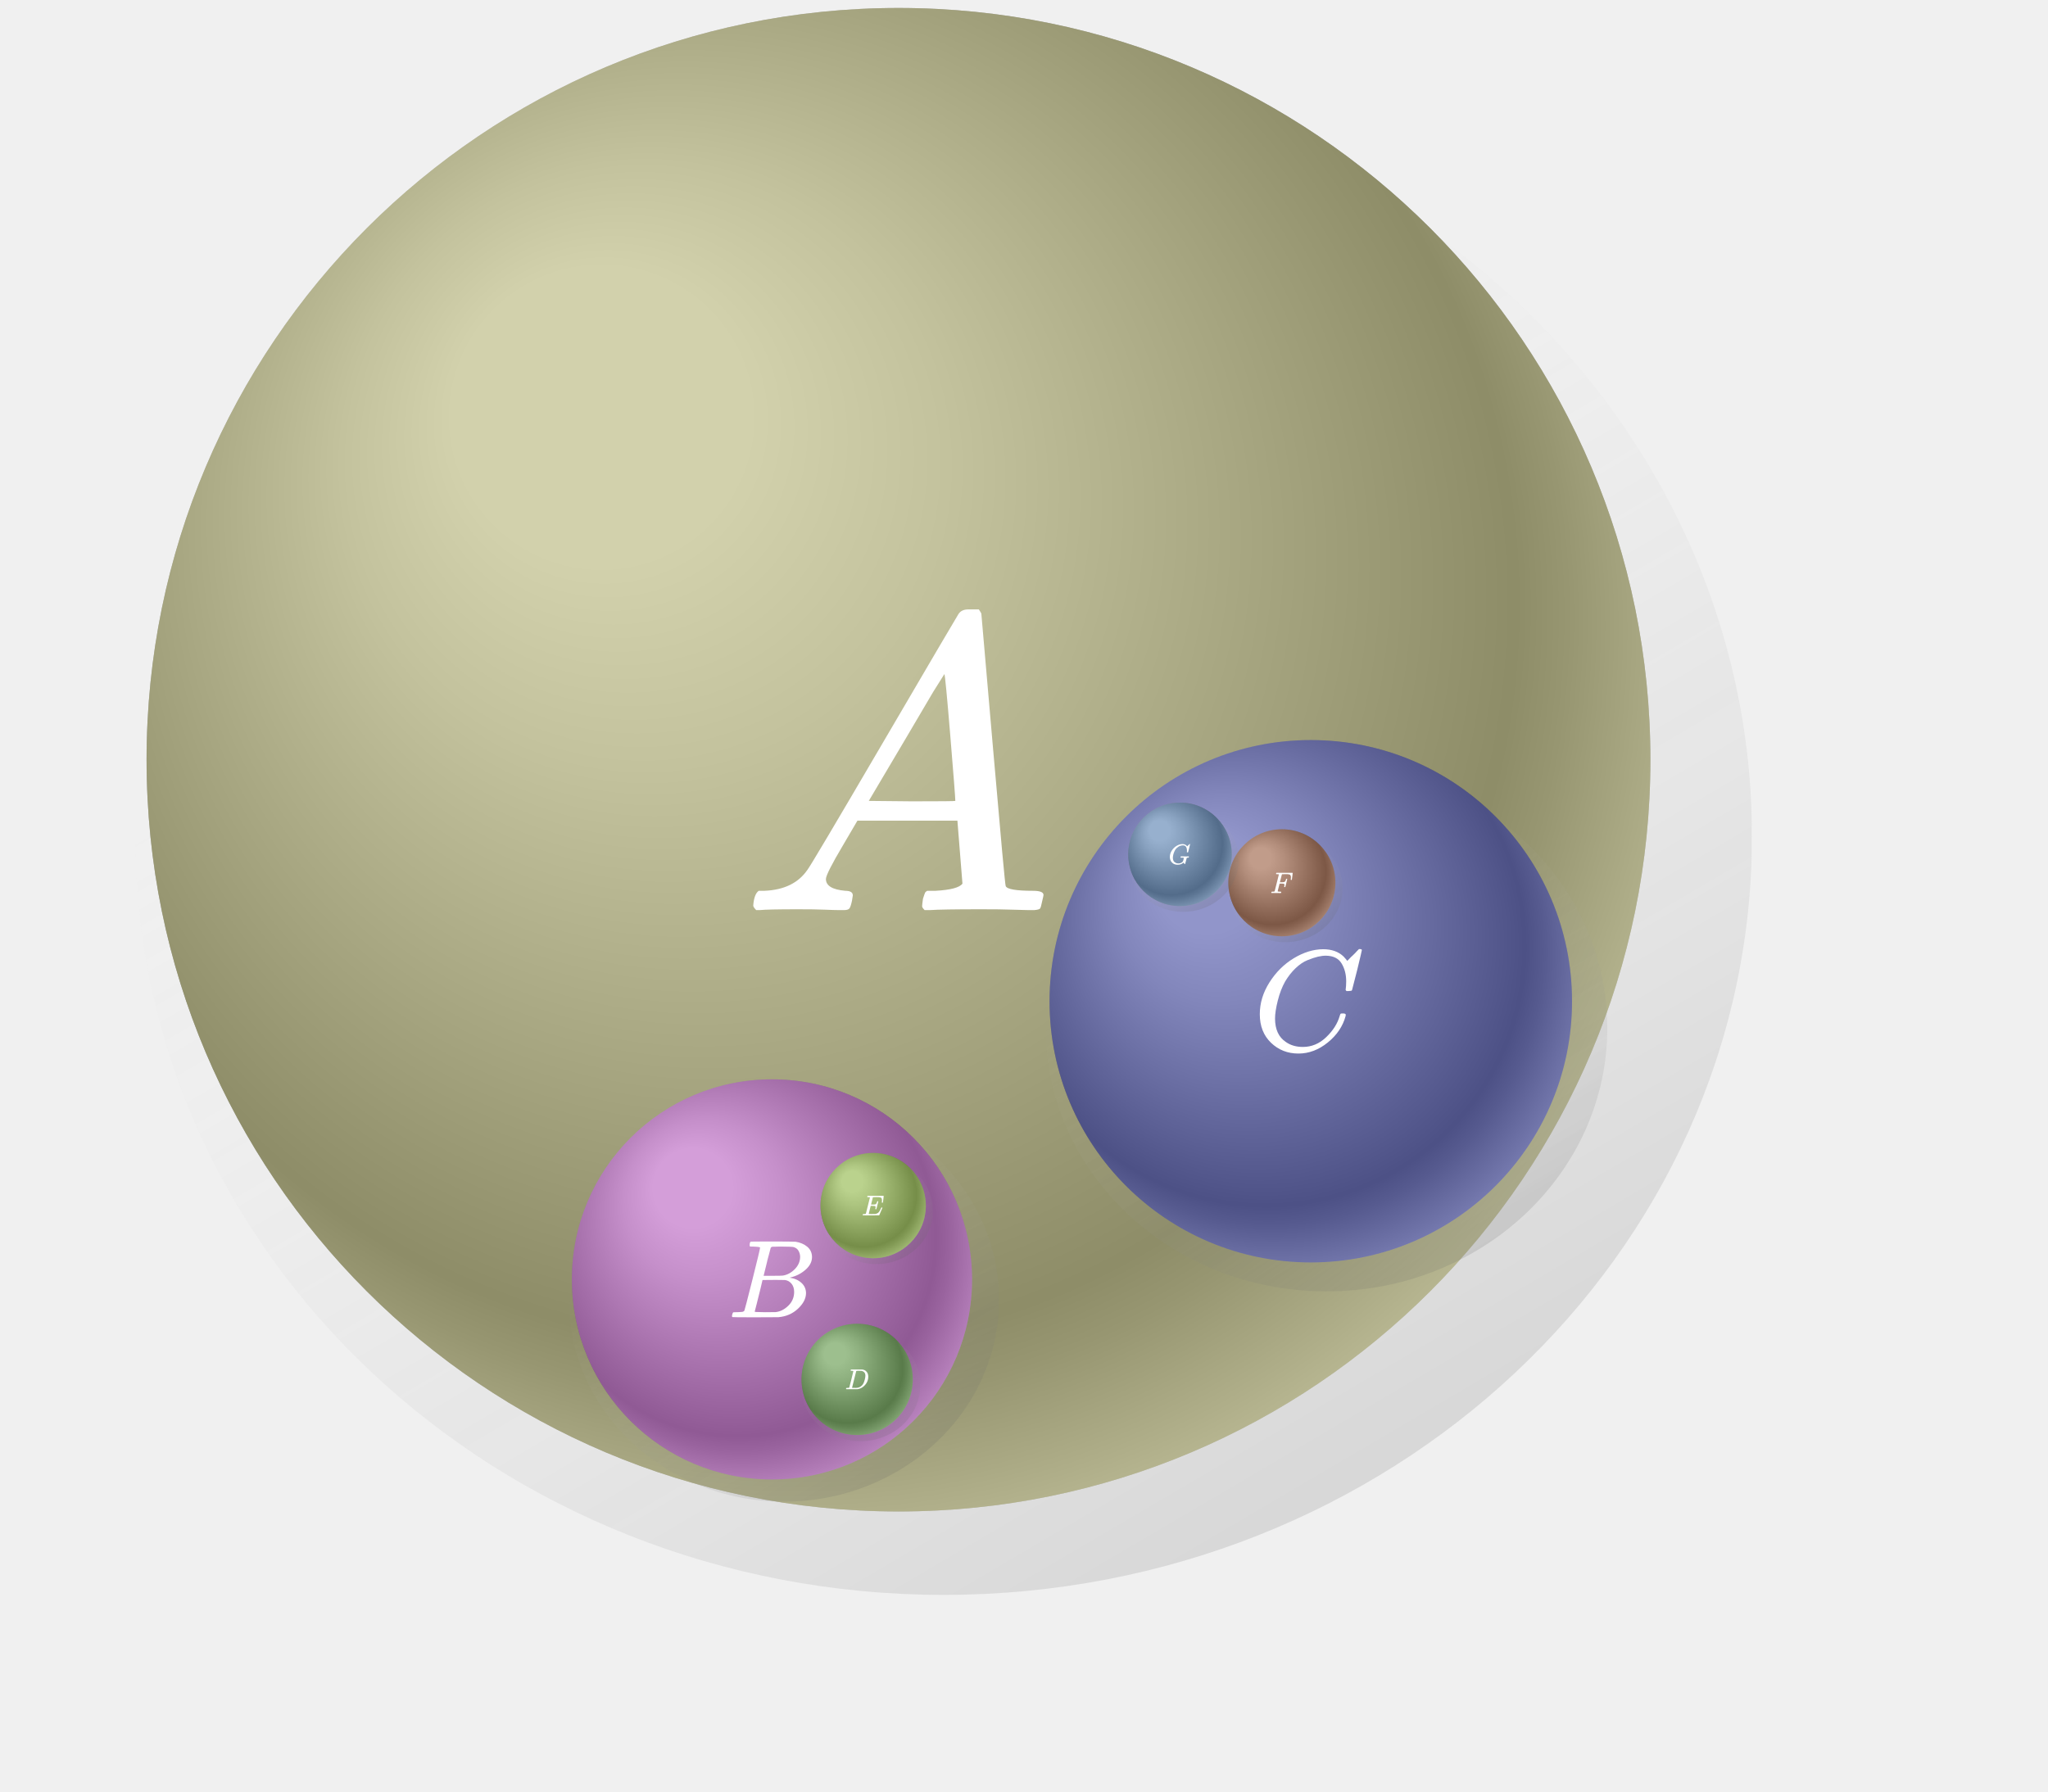
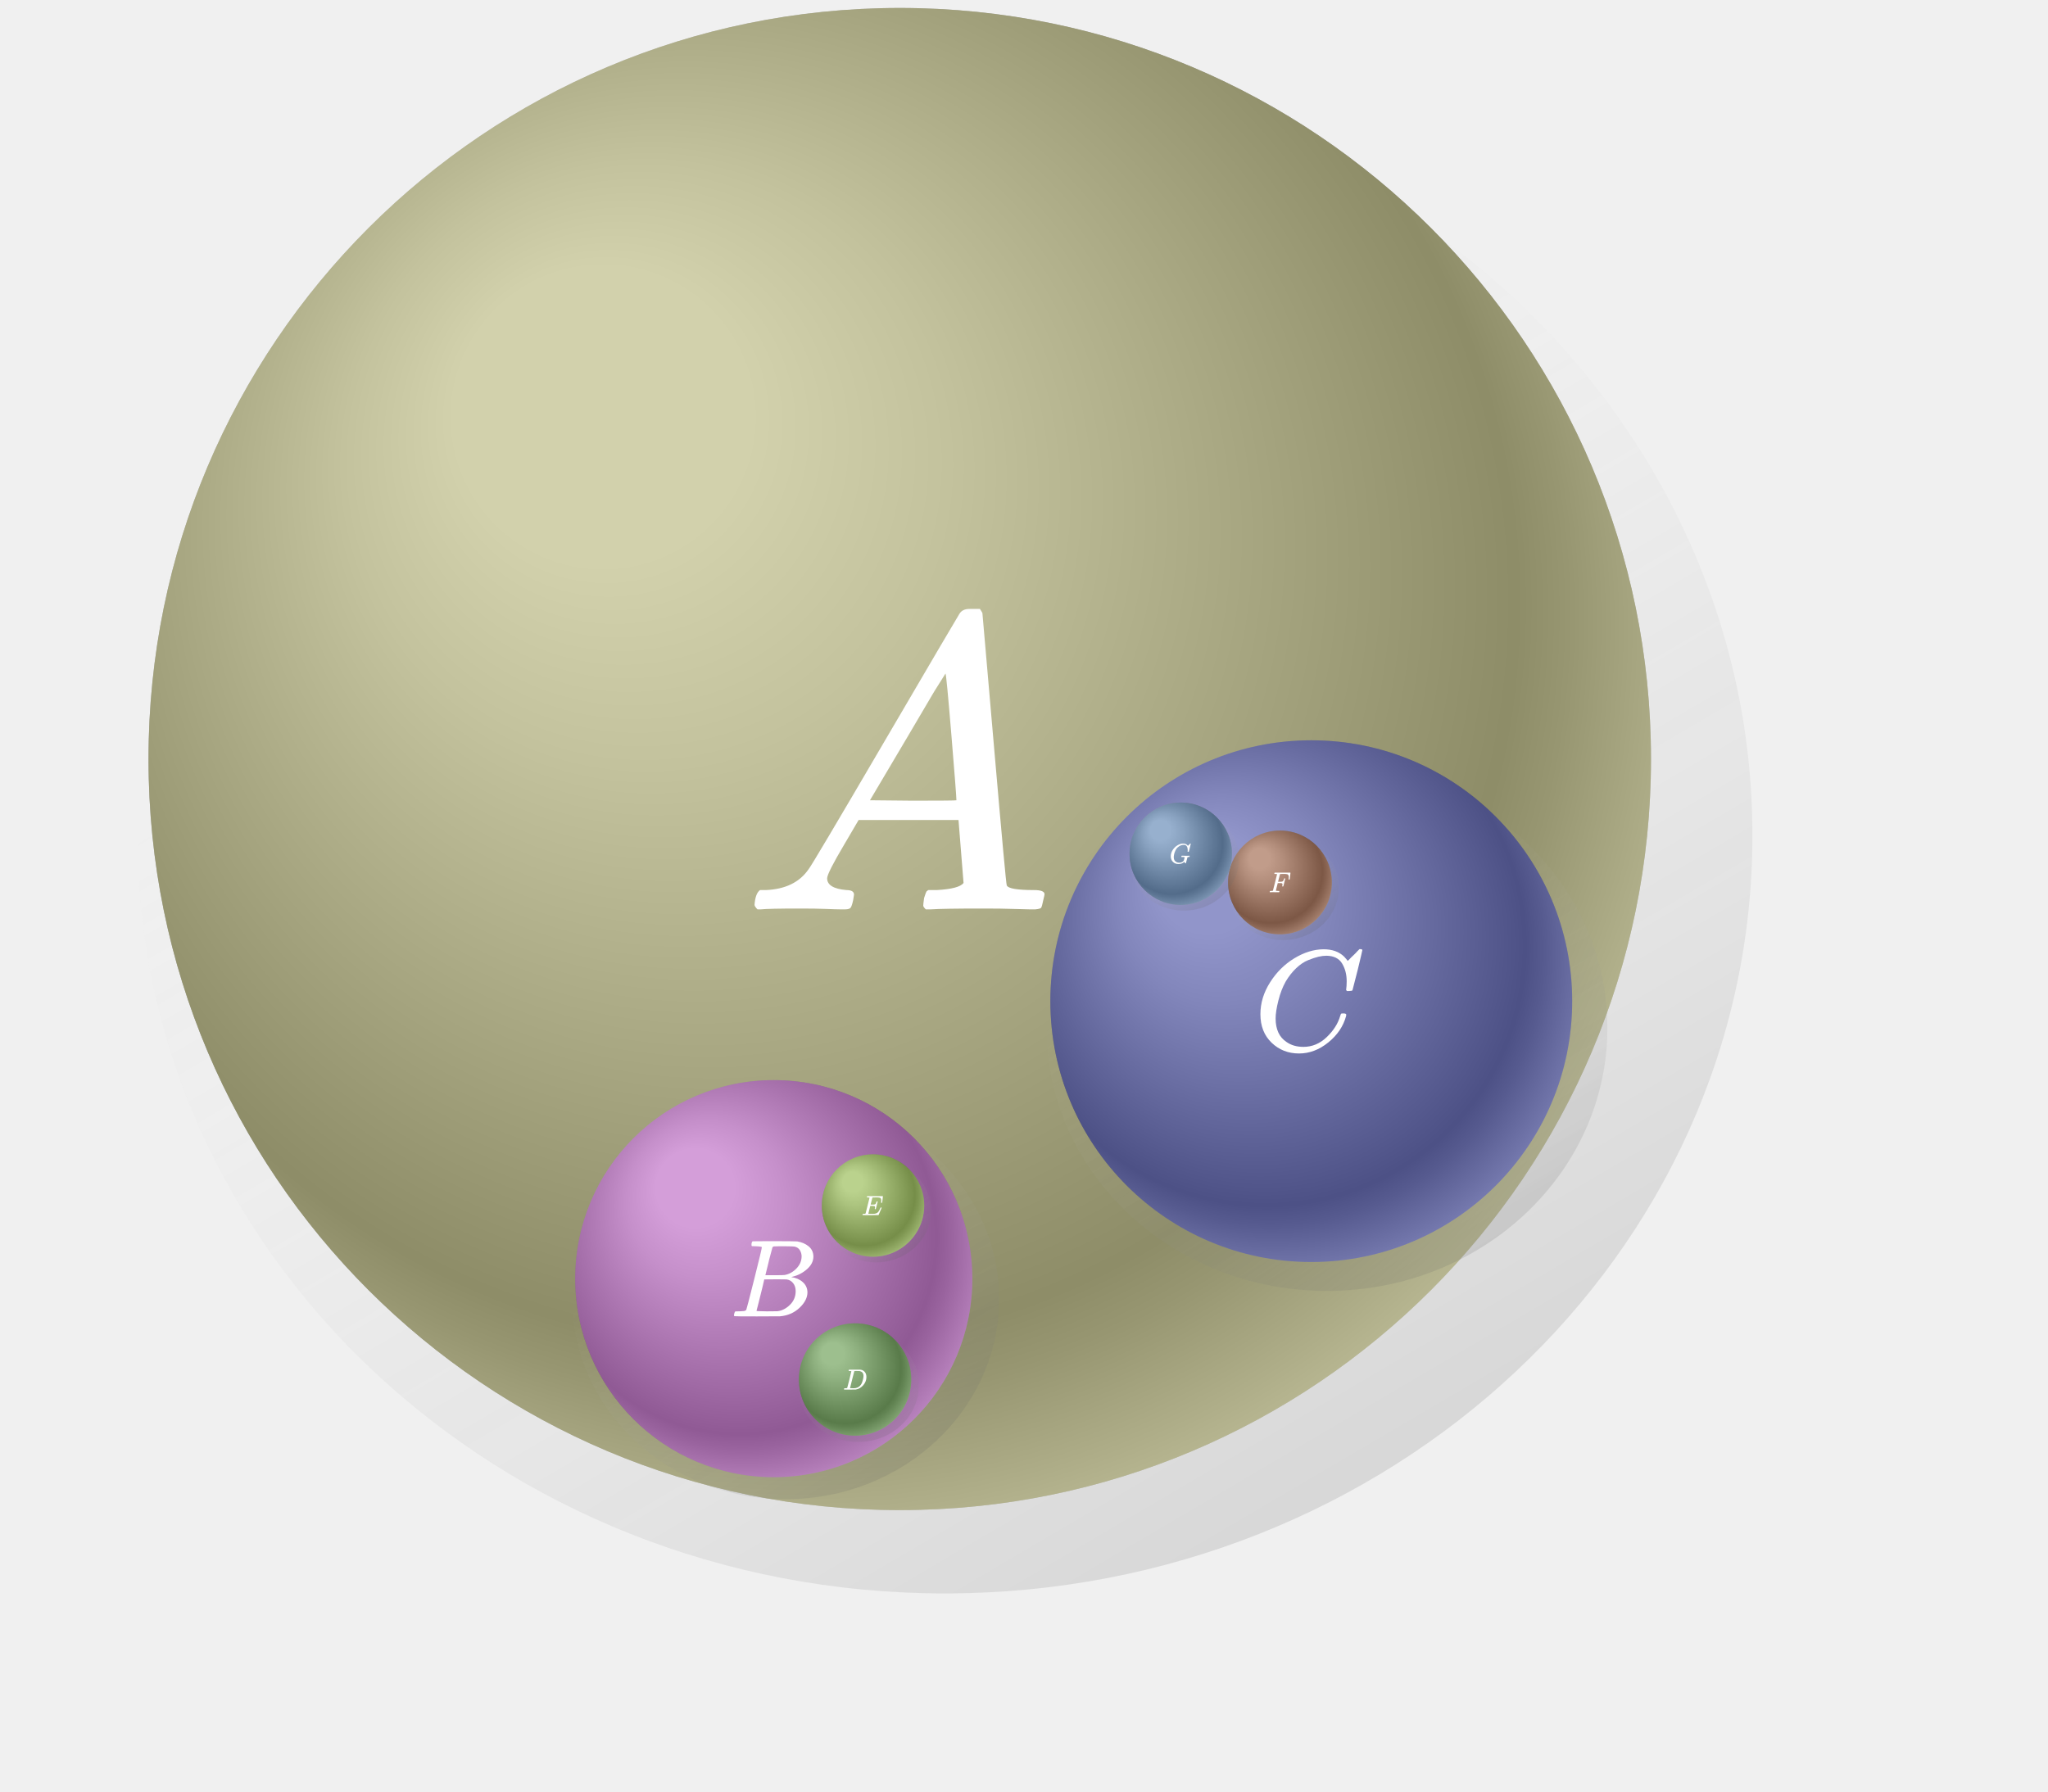
<svg xmlns="http://www.w3.org/2000/svg" version="1.2" viewBox="0 0 800 700">
-   <g transform="rotate(0, 52.84668, 0.7656202)translate(52.84668, 0.7656202)">
-     <svg viewBox="0 0 874.58 820.84" width="631.504" height="652.065">
-       <defs>
-         <linearGradient id="linear-gradient" x1="214.17" y1="30.72" x2="996.08" y2="1361.33" gradientUnits="userSpaceOnUse">
-           <stop offset="0.14" stop-color="#dbdbdb" stop-opacity="0" />
-           <stop offset="0.88" />
-         </linearGradient>
-       </defs>
-       <g id="Layer_2" data-name="Layer 2">
-         <g id="Layer_1-2" data-name="Layer 1">
-           <ellipse cx="437.29" cy="410.42" rx="437.29" ry="410.42" opacity="0.3" fill="url(#linear-gradient)" />
-         </g>
-       </g>
-     </svg>
-   </g>
-   <g transform="rotate(0, 57.25252, 3.115403)translate(57.25252, 3.115403)">
-     <svg viewBox="0 0 829.57 829.57" width="587.446" height="587.446">
-       <defs>
-         <radialGradient id="radial-gradient" cx="388.77" cy="378.93" fx="227.198" fy="199.302" r="571.68" gradientUnits="userSpaceOnUse">
-           <stop offset="0.14" stop-color="#dbdbdb" />
-           <stop offset="0.29" stop-color="#bdbdbd" />
-           <stop offset="0.6" stop-color="#707070" />
-           <stop offset="0.72" stop-color="#525252" />
-           <stop offset="0.76" stop-color="#656565" />
-           <stop offset="0.84" stop-color="#959595" />
-           <stop offset="0.96" stop-color="#e2e2e2" />
-           <stop offset="1" stop-color="#fff" />
-         </radialGradient>
-       </defs>
-       <g id="Layer_2" data-name="Layer 2">
-         <g id="Layer_1-2" data-name="Layer 1">
-           <circle cx="414.78" cy="414.78" r="414.78" fill="url(#radial-gradient)" />
-         </g>
-       </g>
-     </svg>
-   </g>
-   <circle fill="#cac87e" fill-opacity="0.5" cx="350.975" cy="296.838" stroke="none" r="293.723">
-     </circle>
-   <g transform="rotate(0, 408.4503, 288.3386)translate(408.4503, 288.3386)">
-     <svg viewBox="0 0 874.58 820.84" width="219.4" height="226.543">
-       <defs>
-         <linearGradient id="linear-gradient" x1="214.17" y1="30.72" x2="996.08" y2="1361.33" gradientUnits="userSpaceOnUse">
-           <stop offset="0.14" stop-color="#dbdbdb" stop-opacity="0" />
-           <stop offset="0.88" />
-         </linearGradient>
-       </defs>
-       <g id="Layer_2" data-name="Layer 2">
-         <g id="Layer_1-2" data-name="Layer 1">
-           <ellipse cx="437.29" cy="410.42" rx="437.29" ry="410.42" opacity="0.3" fill="url(#linear-gradient)" />
-         </g>
-       </g>
-     </svg>
-   </g>
-   <g transform="rotate(0, 409.981, 289.1549)translate(409.981, 289.1549)">
-     <svg viewBox="0 0 829.57 829.57" width="204.093" height="204.093">
-       <defs>
-         <radialGradient id="radial-gradient" cx="388.77" cy="378.93" fx="227.198" fy="199.302" r="571.68" gradientUnits="userSpaceOnUse">
-           <stop offset="0.14" stop-color="#dbdbdb" />
-           <stop offset="0.29" stop-color="#bdbdbd" />
-           <stop offset="0.6" stop-color="#707070" />
-           <stop offset="0.72" stop-color="#525252" />
-           <stop offset="0.76" stop-color="#656565" />
-           <stop offset="0.84" stop-color="#959595" />
-           <stop offset="0.96" stop-color="#e2e2e2" />
-           <stop offset="1" stop-color="#fff" />
-         </radialGradient>
-       </defs>
-       <g id="Layer_2" data-name="Layer 2">
-         <g id="Layer_1-2" data-name="Layer 1">
-           <circle cx="414.78" cy="414.78" r="414.78" fill="url(#radial-gradient)" />
-         </g>
-       </g>
-     </svg>
-   </g>
-   <g transform="rotate(0, 292.1856, 238.1003)translate(292.1856, 238.1003)" string="A">
-     <svg width="117.489" height="117.489" role="img" focusable="false" viewBox="0.618 -12.645 12.203 12.645">
+   <g transform="rotate(0, 53.60913, 0.7645354)translate(53.60913, 0.7645354)">
+     <svg viewBox="0 0 874.58 820.84" width="630.93" height="651.472">
+       <defs>
+         <linearGradient id="linear-gradient" x1="214.17" y1="30.72" x2="996.08" y2="1361.33" gradientUnits="userSpaceOnUse">
+           <stop offset="0.14" stop-color="#dbdbdb" stop-opacity="0" />
+           <stop offset="0.88" />
+         </linearGradient>
+       </defs>
+       <g id="Layer_2" data-name="Layer 2">
+         <g id="Layer_1-2" data-name="Layer 1">
+           <ellipse cx="437.29" cy="410.42" rx="437.29" ry="410.42" opacity="0.3" fill="url(#linear-gradient)" />
+         </g>
+       </g>
+     </svg>
+   </g>
+   <g transform="rotate(0, 58.01097, 3.112182)translate(58.01097, 3.112182)">
+     <svg viewBox="0 0 829.57 829.57" width="586.912" height="586.912">
+       <defs>
+         <radialGradient id="radial-gradient" cx="388.77" cy="378.93" fx="227.198" fy="199.302" r="571.68" gradientUnits="userSpaceOnUse">
+           <stop offset="0.14" stop-color="#dbdbdb" />
+           <stop offset="0.29" stop-color="#bdbdbd" />
+           <stop offset="0.6" stop-color="#707070" />
+           <stop offset="0.72" stop-color="#525252" />
+           <stop offset="0.76" stop-color="#656565" />
+           <stop offset="0.84" stop-color="#959595" />
+           <stop offset="0.96" stop-color="#e2e2e2" />
+           <stop offset="1" stop-color="#fff" />
+         </radialGradient>
+       </defs>
+       <g id="Layer_2" data-name="Layer 2">
+         <g id="Layer_1-2" data-name="Layer 1">
+           <circle cx="414.78" cy="414.78" r="414.78" fill="url(#radial-gradient)" />
+         </g>
+       </g>
+     </svg>
+   </g>
+   <circle fill="#cac87e" fill-opacity="0.5" cx="351.467" cy="296.568" stroke="none" r="293.456">
+     </circle>
+   <g transform="rotate(0, 408.7666, 288.4295)translate(408.7666, 288.4295)">
+     <svg viewBox="0 0 874.58 820.84" width="219.128" height="226.263">
+       <defs>
+         <linearGradient id="linear-gradient" x1="214.17" y1="30.72" x2="996.08" y2="1361.33" gradientUnits="userSpaceOnUse">
+           <stop offset="0.14" stop-color="#dbdbdb" stop-opacity="0" />
+           <stop offset="0.88" />
+         </linearGradient>
+       </defs>
+       <g id="Layer_2" data-name="Layer 2">
+         <g id="Layer_1-2" data-name="Layer 1">
+           <ellipse cx="437.29" cy="410.42" rx="437.29" ry="410.42" opacity="0.3" fill="url(#linear-gradient)" />
+         </g>
+       </g>
+     </svg>
+   </g>
+   <g transform="rotate(0, 410.2954, 289.2448)translate(410.2954, 289.2448)">
+     <svg viewBox="0 0 829.57 829.57" width="203.84" height="203.84">
+       <defs>
+         <radialGradient id="radial-gradient" cx="388.77" cy="378.93" fx="227.198" fy="199.302" r="571.68" gradientUnits="userSpaceOnUse">
+           <stop offset="0.14" stop-color="#dbdbdb" />
+           <stop offset="0.29" stop-color="#bdbdbd" />
+           <stop offset="0.6" stop-color="#707070" />
+           <stop offset="0.72" stop-color="#525252" />
+           <stop offset="0.76" stop-color="#656565" />
+           <stop offset="0.84" stop-color="#959595" />
+           <stop offset="0.96" stop-color="#e2e2e2" />
+           <stop offset="1" stop-color="#fff" />
+         </radialGradient>
+       </defs>
+       <g id="Layer_2" data-name="Layer 2">
+         <g id="Layer_1-2" data-name="Layer 1">
+           <circle cx="414.78" cy="414.78" r="414.78" fill="url(#radial-gradient)" />
+         </g>
+       </g>
+     </svg>
+   </g>
+   <g transform="rotate(0, 292.6898, 237.9187)translate(292.6898, 237.9187)" string="A">
+     <svg width="117.382" height="117.382" role="img" focusable="false" viewBox="0.618 -12.645 12.203 12.645">
      <path stroke="none" fill="#ffffff" stroke-width="0" d="M3.673-1.307Q3.673-0.883 4.486-0.812 4.804-0.812 4.804-0.618 4.804-0.6 4.768-0.389 4.715-0.141 4.662-0.071T4.433 0Q4.397 0 4.221 0T3.62-0.018 2.49-0.035Q1.236-0.035 0.883 0H0.742Q0.618-0.124 0.618-0.194 0.653-0.671 0.848-0.812H1.095Q2.331-0.865 2.896-1.695 3.002-1.801 6.093-7.082T9.236-12.433Q9.36-12.645 9.66-12.645H9.801 10.102Q10.207-12.486 10.207-12.468L10.702-6.764Q11.196-1.06 11.232-1.007 11.32-0.812 12.38-0.812 12.821-0.812 12.821-0.636 12.821-0.6 12.768-0.389 12.715-0.124 12.68-0.071T12.433 0Q12.38 0 12.185 0T11.497-0.018 10.207-0.035Q8.547-0.035 8.035 0H7.823Q7.717-0.106 7.717-0.159T7.753-0.477Q7.823-0.706 7.859-0.759L7.929-0.812H8.283Q9.236-0.865 9.413-1.113L9.201-3.762H4.998L4.397-2.737Q3.673-1.519 3.673-1.307ZM9.113-4.592Q9.113-4.786 8.901-7.347T8.653-9.925L8.177-9.166Q7.894-8.689 7.064-7.276L5.475-4.592 7.294-4.574Q9.113-4.574 9.113-4.592Z" fill-opacity="1" />
    </svg>
  </g>
-   <circle fill="#4951bb" fill-opacity="0.5" cx="512.027" cy="391.201" stroke="none" r="102.046">
-     </circle>
-   <g transform="rotate(0, 479.5213, 323.8487)translate(479.5213, 323.8487)">
-     <svg viewBox="0 0 874.58 820.84" width="44.937" height="46.4">
-       <defs>
-         <linearGradient id="linear-gradient" x1="214.17" y1="30.72" x2="996.08" y2="1361.33" gradientUnits="userSpaceOnUse">
-           <stop offset="0.14" stop-color="#dbdbdb" stop-opacity="0" />
-           <stop offset="0.88" />
-         </linearGradient>
-       </defs>
-       <g id="Layer_2" data-name="Layer 2">
-         <g id="Layer_1-2" data-name="Layer 1">
-           <ellipse cx="437.29" cy="410.42" rx="437.29" ry="410.42" opacity="0.3" fill="url(#linear-gradient)" />
-         </g>
-       </g>
-     </svg>
-   </g>
-   <g transform="rotate(0, 479.8348, 324.0159)translate(479.8348, 324.0159)">
-     <svg viewBox="0 0 829.57 829.57" width="41.802" height="41.802">
-       <defs>
-         <radialGradient id="radial-gradient" cx="388.77" cy="378.93" fx="227.198" fy="199.302" r="571.68" gradientUnits="userSpaceOnUse">
-           <stop offset="0.14" stop-color="#dbdbdb" />
-           <stop offset="0.29" stop-color="#bdbdbd" />
-           <stop offset="0.6" stop-color="#707070" />
-           <stop offset="0.72" stop-color="#525252" />
-           <stop offset="0.76" stop-color="#656565" />
-           <stop offset="0.84" stop-color="#959595" />
-           <stop offset="0.96" stop-color="#e2e2e2" />
-           <stop offset="1" stop-color="#fff" />
-         </radialGradient>
-       </defs>
-       <g id="Layer_2" data-name="Layer 2">
-         <g id="Layer_1-2" data-name="Layer 1">
-           <circle cx="414.78" cy="414.78" r="414.78" fill="url(#radial-gradient)" />
-         </g>
-       </g>
-     </svg>
-   </g>
-   <g transform="rotate(0, 491.6335, 370.819)translate(491.6335, 370.819)" string="C">
-     <svg width="40.819" height="40.819" role="img" focusable="false" viewBox="0.883 -12.45 12.539 12.839">
+   <circle fill="#4951bb" fill-opacity="0.5" cx="512.216" cy="391.165" stroke="none" r="101.92">
+     </circle>
+   <g transform="rotate(0, 479.4156, 324.3594)translate(479.4156, 324.3594)">
+     <svg viewBox="0 0 874.58 820.84" width="43.568" height="44.986">
+       <defs>
+         <linearGradient id="linear-gradient" x1="214.17" y1="30.72" x2="996.08" y2="1361.33" gradientUnits="userSpaceOnUse">
+           <stop offset="0.14" stop-color="#dbdbdb" stop-opacity="0" />
+           <stop offset="0.88" />
+         </linearGradient>
+       </defs>
+       <g id="Layer_2" data-name="Layer 2">
+         <g id="Layer_1-2" data-name="Layer 1">
+           <ellipse cx="437.29" cy="410.42" rx="437.29" ry="410.42" opacity="0.3" fill="url(#linear-gradient)" />
+         </g>
+       </g>
+     </svg>
+   </g>
+   <g transform="rotate(0, 479.7196, 324.5215)translate(479.7196, 324.5215)">
+     <svg viewBox="0 0 829.57 829.57" width="40.528" height="40.528">
+       <defs>
+         <radialGradient id="radial-gradient" cx="388.77" cy="378.93" fx="227.198" fy="199.302" r="571.68" gradientUnits="userSpaceOnUse">
+           <stop offset="0.14" stop-color="#dbdbdb" />
+           <stop offset="0.29" stop-color="#bdbdbd" />
+           <stop offset="0.6" stop-color="#707070" />
+           <stop offset="0.72" stop-color="#525252" />
+           <stop offset="0.76" stop-color="#656565" />
+           <stop offset="0.84" stop-color="#959595" />
+           <stop offset="0.96" stop-color="#e2e2e2" />
+           <stop offset="1" stop-color="#fff" />
+         </radialGradient>
+       </defs>
+       <g id="Layer_2" data-name="Layer 2">
+         <g id="Layer_1-2" data-name="Layer 1">
+           <circle cx="414.78" cy="414.78" r="414.78" fill="url(#radial-gradient)" />
+         </g>
+       </g>
+     </svg>
+   </g>
+   <g transform="rotate(0, 491.8695, 370.8403)translate(491.8695, 370.8403)" string="C">
+     <svg width="40.768" height="40.768" role="img" focusable="false" viewBox="0.883 -12.45 12.539 12.839">
      <path stroke="none" fill="#ffffff" stroke-width="0" d="M0.883-4.45Q0.883-6.481 2.066-8.353T5.051-11.32 8.653-12.433Q10.243-12.433 11.179-11.532 11.338-11.355 11.444-11.232T11.585-11.055L11.603-11.002Q11.656-11.002 12.079-11.461 12.203-11.567 12.344-11.709T12.627-11.991 12.803-12.185L13.068-12.45H13.174Q13.422-12.45 13.422-12.327 13.422-12.256 12.856-9.907 12.221-7.453 12.221-7.435 12.185-7.347 12.132-7.329T11.815-7.294H11.532Q11.426-7.4 11.426-7.453 11.426-7.47 11.444-7.576T11.479-7.929 11.497-8.494Q11.497-9.748 10.932-10.684T9.007-11.638Q8.547-11.638 8.018-11.514T6.746-11.09 5.28-10.102 3.991-8.459Q3.426-7.453 3.09-6.11T2.755-3.921Q2.755-1.907 4.097-1.024 4.945-0.424 6.181-0.424 7.788-0.424 9.042-1.625T10.702-4.238Q10.773-4.468 10.808-4.503T11.09-4.539Q11.444-4.539 11.444-4.38 11.444-4.291 11.426-4.221 10.914-2.331 9.236-0.971T5.634 0.389Q3.638 0.389 2.26-0.936T0.883-4.45Z" fill-opacity="1" />
    </svg>
  </g>
-   <circle fill="#a85f3b" fill-opacity="0.5" cx="500.736" cy="344.917" stroke="none" r="20.901">
-     </circle>
-   <g transform="rotate(0, 496.5944, 340.7869)translate(496.5944, 340.7869)" string="F">
-     <svg width="8.36" height="8.36" role="img" focusable="false" viewBox="0.547 -12.009 12.68 12.009">
+   <circle fill="#a85f3b" fill-opacity="0.5" cx="499.984" cy="344.786" stroke="none" r="20.264">
+     </circle>
+   <g transform="rotate(0, 495.9804, 340.7268)translate(495.9804, 340.7268)" string="F">
+     <svg width="8.106" height="8.106" role="img" focusable="false" viewBox="0.547 -12.009 12.68 12.009">
      <path stroke="none" fill="#ffffff" stroke-width="0" d="M0.848-0.018Q0.547-0.018 0.547-0.194 0.547-0.23 0.6-0.441 0.671-0.724 0.742-0.759T1.148-0.812Q1.625-0.812 2.208-0.865 2.455-0.918 2.543-1.077 2.578-1.166 3.797-6.04T5.033-10.985Q5.033-11.108 4.962-11.108 4.821-11.161 4.026-11.196H3.479Q3.373-11.302 3.373-11.338T3.408-11.638Q3.479-11.938 3.585-12.009H13.104Q13.227-11.938 13.227-11.815 13.227-11.726 12.998-9.837T12.751-7.894Q12.715-7.77 12.397-7.77H12.185Q12.062-7.859 12.062-8 12.062-8.018 12.115-8.424T12.168-9.36Q12.168-9.89 12.044-10.225T11.709-10.773 11.055-11.055 10.154-11.179 8.883-11.196H8.477Q7.029-11.179 6.94-11.143 6.852-11.108 6.817-11.002 6.799-10.985 6.216-8.689L5.651-6.411H6.622Q6.675-6.411 7.029-6.411T7.523-6.428 7.912-6.481 8.336-6.605 8.636-6.817Q8.865-7.029 9.024-7.4T9.254-8.071 9.342-8.388Q9.395-8.477 9.678-8.477H9.89Q10.013-8.388 10.013-8.3 10.013-8.247 9.466-5.987T8.865-3.656Q8.83-3.532 8.512-3.532H8.3Q8.177-3.638 8.177-3.744 8.177-3.797 8.265-4.132T8.353-4.839Q8.353-5.351 8-5.475T6.428-5.598H5.457L4.892-3.355Q4.327-1.166 4.327-1.06 4.327-0.812 5.898-0.812H6.34Q6.446-0.706 6.446-0.689T6.411-0.336Q6.34-0.106 6.234 0H5.934Q5.21-0.035 3.267-0.035 2.119-0.035 1.519-0.035T0.848-0.018Z" fill-opacity="1" />
    </svg>
  </g>
-   <g transform="rotate(0, 222.2148, 421.0906)translate(222.2148, 421.0906)">
-     <svg viewBox="0 0 874.58 820.84" width="168.05" height="173.522">
-       <defs>
-         <linearGradient id="linear-gradient" x1="214.17" y1="30.72" x2="996.08" y2="1361.33" gradientUnits="userSpaceOnUse">
-           <stop offset="0.14" stop-color="#dbdbdb" stop-opacity="0" />
-           <stop offset="0.88" />
-         </linearGradient>
-       </defs>
-       <g id="Layer_2" data-name="Layer 2">
-         <g id="Layer_1-2" data-name="Layer 1">
-           <ellipse cx="437.29" cy="410.42" rx="437.29" ry="410.42" opacity="0.3" fill="url(#linear-gradient)" />
-         </g>
-       </g>
-     </svg>
-   </g>
-   <g transform="rotate(0, 223.3872, 421.7159)translate(223.3872, 421.7159)">
-     <svg viewBox="0 0 829.57 829.57" width="156.326" height="156.326">
-       <defs>
-         <radialGradient id="radial-gradient" cx="388.77" cy="378.93" fx="227.198" fy="199.302" r="571.68" gradientUnits="userSpaceOnUse">
-           <stop offset="0.14" stop-color="#dbdbdb" />
-           <stop offset="0.29" stop-color="#bdbdbd" />
-           <stop offset="0.6" stop-color="#707070" />
-           <stop offset="0.72" stop-color="#525252" />
-           <stop offset="0.76" stop-color="#656565" />
-           <stop offset="0.84" stop-color="#959595" />
-           <stop offset="0.96" stop-color="#e2e2e2" />
-           <stop offset="1" stop-color="#fff" />
-         </radialGradient>
-       </defs>
-       <g id="Layer_2" data-name="Layer 2">
-         <g id="Layer_1-2" data-name="Layer 1">
-           <circle cx="414.78" cy="414.78" r="414.78" fill="url(#radial-gradient)" />
-         </g>
-       </g>
-     </svg>
-   </g>
-   <circle fill="#ce62d8" fill-opacity="0.5" cx="301.55" cy="499.879" stroke="none" r="78.163">
-     </circle>
-   <g transform="rotate(0, 285.9294, 484.2478)translate(285.9294, 484.2478)" string="B">
-     <svg width="31.265" height="31.265" role="img" focusable="false" viewBox="0.618 -12.062 12.733 12.062">
+   <g transform="rotate(0, 223.5259, 421.4044)translate(223.5259, 421.4044)">
+     <svg viewBox="0 0 874.58 820.84" width="166.766" height="172.195">
+       <defs>
+         <linearGradient id="linear-gradient" x1="214.17" y1="30.72" x2="996.08" y2="1361.33" gradientUnits="userSpaceOnUse">
+           <stop offset="0.14" stop-color="#dbdbdb" stop-opacity="0" />
+           <stop offset="0.88" />
+         </linearGradient>
+       </defs>
+       <g id="Layer_2" data-name="Layer 2">
+         <g id="Layer_1-2" data-name="Layer 1">
+           <ellipse cx="437.29" cy="410.42" rx="437.29" ry="410.42" opacity="0.3" fill="url(#linear-gradient)" />
+         </g>
+       </g>
+     </svg>
+   </g>
+   <g transform="rotate(0, 224.6894, 422.0249)translate(224.6894, 422.0249)">
+     <svg viewBox="0 0 829.57 829.57" width="155.131" height="155.131">
+       <defs>
+         <radialGradient id="radial-gradient" cx="388.77" cy="378.93" fx="227.198" fy="199.302" r="571.68" gradientUnits="userSpaceOnUse">
+           <stop offset="0.14" stop-color="#dbdbdb" />
+           <stop offset="0.29" stop-color="#bdbdbd" />
+           <stop offset="0.6" stop-color="#707070" />
+           <stop offset="0.72" stop-color="#525252" />
+           <stop offset="0.76" stop-color="#656565" />
+           <stop offset="0.84" stop-color="#959595" />
+           <stop offset="0.96" stop-color="#e2e2e2" />
+           <stop offset="1" stop-color="#fff" />
+         </radialGradient>
+       </defs>
+       <g id="Layer_2" data-name="Layer 2">
+         <g id="Layer_1-2" data-name="Layer 1">
+           <circle cx="414.78" cy="414.78" r="414.78" fill="url(#radial-gradient)" />
+         </g>
+       </g>
+     </svg>
+   </g>
+   <circle fill="#ce62d8" fill-opacity="0.5" cx="302.255" cy="499.59" stroke="none" r="77.565">
+     </circle>
+   <g transform="rotate(0, 286.7096, 484.1288)translate(286.7096, 484.1288)" string="B">
+     <svg width="31.026" height="31.026" role="img" focusable="false" viewBox="0.618 -12.062 12.733 12.062">
      <path stroke="none" fill="#ffffff" stroke-width="0" d="M4.079-11.249Q3.603-11.249 3.514-11.267T3.426-11.461Q3.426-11.938 3.62-12.044 3.638-12.062 5.916-12.062 10.49-12.062 10.737-12.026 11.85-11.85 12.592-11.232T13.351-9.607Q13.351-8.477 12.327-7.576T9.978-6.358L9.801-6.305Q10.932-6.146 11.656-5.492T12.397-3.868Q12.397-2.578 11.126-1.377T8-0.018Q7.876 0 4.274 0 0.742 0 0.689-0.035 0.618-0.088 0.618-0.177 0.618-0.3 0.653-0.424 0.742-0.759 0.83-0.795 0.901-0.812 1.095-0.812H1.201Q1.678-0.812 2.26-0.865 2.508-0.918 2.596-1.077 2.649-1.148 3.868-5.987T5.086-11.09Q5.086-11.214 4.079-11.249ZM11.461-9.607Q11.461-10.137 11.196-10.596T10.331-11.196Q10.207-11.232 8.706-11.249 8.353-11.249 7.965-11.249T7.347-11.232H7.117Q6.852-11.214 6.781-11.055 6.746-10.985 6.216-8.936 6.216-8.883 6.199-8.83L5.651-6.605H7.082Q8.512-6.605 8.724-6.64 9.784-6.817 10.614-7.664T11.461-9.607ZM10.508-4.044Q10.508-4.821 10.102-5.333T9.042-5.934Q8.936-5.951 7.576-5.951 5.492-5.951 5.475-5.934 5.475-5.898 5.174-4.645T4.556-2.155L4.238-0.918Q4.238-0.848 4.45-0.848T5.881-0.812Q7.453-0.812 7.576-0.83 8.671-0.954 9.589-1.854T10.508-4.044Z" fill-opacity="1" />
    </svg>
  </g>
-   <g transform="rotate(0, 312.7707, 517.0461)translate(312.7707, 517.0461)">
-     <svg viewBox="0 0 874.58 820.84" width="46.722" height="48.243">
-       <defs>
-         <linearGradient id="linear-gradient" x1="214.17" y1="30.72" x2="996.08" y2="1361.33" gradientUnits="userSpaceOnUse">
-           <stop offset="0.14" stop-color="#dbdbdb" stop-opacity="0" />
-           <stop offset="0.88" />
-         </linearGradient>
-       </defs>
-       <g id="Layer_2" data-name="Layer 2">
-         <g id="Layer_1-2" data-name="Layer 1">
-           <ellipse cx="437.29" cy="410.42" rx="437.29" ry="410.42" opacity="0.3" fill="url(#linear-gradient)" />
-         </g>
-       </g>
-     </svg>
-   </g>
-   <g transform="rotate(0, 313.0967, 517.2199)translate(313.0967, 517.2199)">
-     <svg viewBox="0 0 829.57 829.57" width="43.463" height="43.463">
-       <defs>
-         <radialGradient id="radial-gradient" cx="388.77" cy="378.93" fx="227.198" fy="199.302" r="571.68" gradientUnits="userSpaceOnUse">
-           <stop offset="0.14" stop-color="#dbdbdb" />
-           <stop offset="0.29" stop-color="#bdbdbd" />
-           <stop offset="0.6" stop-color="#707070" />
-           <stop offset="0.72" stop-color="#525252" />
-           <stop offset="0.76" stop-color="#656565" />
-           <stop offset="0.84" stop-color="#959595" />
-           <stop offset="0.96" stop-color="#e2e2e2" />
-           <stop offset="1" stop-color="#fff" />
-         </radialGradient>
-       </defs>
-       <g id="Layer_2" data-name="Layer 2">
-         <g id="Layer_1-2" data-name="Layer 1">
-           <circle cx="414.78" cy="414.78" r="414.78" fill="url(#radial-gradient)" />
-         </g>
-       </g>
-     </svg>
-   </g>
-   <circle fill="#60a543" fill-opacity="0.5" cx="334.828" cy="538.951" stroke="none" r="21.731">
-     </circle>
-   <g transform="rotate(0, 330.4775, 534.5855)translate(330.4775, 534.5855)" string="D">
-     <svg width="8.693" height="8.693" role="img" focusable="false" viewBox="0.583 -12.062 13.598 12.062">
+   <g transform="rotate(0, 311.7352, 516.8684)translate(311.7352, 516.8684)">
+     <svg viewBox="0 0 874.58 820.84" width="47.188" height="48.725">
+       <defs>
+         <linearGradient id="linear-gradient" x1="214.17" y1="30.72" x2="996.08" y2="1361.33" gradientUnits="userSpaceOnUse">
+           <stop offset="0.14" stop-color="#dbdbdb" stop-opacity="0" />
+           <stop offset="0.88" />
+         </linearGradient>
+       </defs>
+       <g id="Layer_2" data-name="Layer 2">
+         <g id="Layer_1-2" data-name="Layer 1">
+           <ellipse cx="437.29" cy="410.42" rx="437.29" ry="410.42" opacity="0.3" fill="url(#linear-gradient)" />
+         </g>
+       </g>
+     </svg>
+   </g>
+   <g transform="rotate(0, 312.0644, 517.044)translate(312.0644, 517.044)">
+     <svg viewBox="0 0 829.57 829.57" width="43.896" height="43.896">
+       <defs>
+         <radialGradient id="radial-gradient" cx="388.77" cy="378.93" fx="227.198" fy="199.302" r="571.68" gradientUnits="userSpaceOnUse">
+           <stop offset="0.14" stop-color="#dbdbdb" />
+           <stop offset="0.29" stop-color="#bdbdbd" />
+           <stop offset="0.6" stop-color="#707070" />
+           <stop offset="0.72" stop-color="#525252" />
+           <stop offset="0.76" stop-color="#656565" />
+           <stop offset="0.84" stop-color="#959595" />
+           <stop offset="0.96" stop-color="#e2e2e2" />
+           <stop offset="1" stop-color="#fff" />
+         </radialGradient>
+       </defs>
+       <g id="Layer_2" data-name="Layer 2">
+         <g id="Layer_1-2" data-name="Layer 1">
+           <circle cx="414.78" cy="414.78" r="414.78" fill="url(#radial-gradient)" />
+         </g>
+       </g>
+     </svg>
+   </g>
+   <circle fill="#60a543" fill-opacity="0.5" cx="334.012" cy="538.992" stroke="none" r="21.948">
+     </circle>
+   <g transform="rotate(0, 329.6655, 534.6439)translate(329.6655, 534.6439)" string="D">
+     <svg width="8.779" height="8.779" role="img" focusable="false" viewBox="0.583 -12.062 13.598 12.062">
      <path stroke="none" fill="#ffffff" stroke-width="0" d="M5.068-11.09Q5.068-11.214 4.062-11.249 3.656-11.249 3.532-11.267T3.408-11.426Q3.408-11.567 3.479-11.779T3.603-12.044Q3.638-12.062 7.117-12.062 10.066-12.044 10.419-12.044T11.126-11.938Q12.397-11.638 13.28-10.543T14.181-7.611Q14.181-4.856 12.291-2.667T7.841-0.053L7.594-0.018 4.168 0H2.208 1.272Q0.848 0 0.724-0.035T0.583-0.194Q0.583-0.23 0.636-0.441 0.706-0.724 0.777-0.759T1.183-0.812Q1.66-0.812 2.243-0.865 2.49-0.918 2.578-1.077 2.631-1.148 3.85-5.987T5.068-11.09ZM12.415-8.283Q12.415-8.954 12.221-9.483T11.762-10.313 11.108-10.826 10.419-11.108 9.801-11.232Q9.766-11.232 9.554-11.232T9.042-11.232 8.459-11.249H7.7Q6.923-11.249 6.817-11.073 6.781-11.002 5.528-5.987T4.274-0.918Q4.274-0.848 4.468-0.848T5.828-0.83Q5.916-0.83 6.163-0.83T6.587-0.812Q8.812-0.812 10.26-2.26 10.896-2.896 11.302-3.744T12.062-5.987 12.415-8.283Z" fill-opacity="1" />
    </svg>
  </g>
-   <g transform="rotate(0, 320.2025, 450.3)translate(320.2025, 450.3)">
-     <svg viewBox="0 0 874.58 820.84" width="44.229" height="45.669">
-       <defs>
-         <linearGradient id="linear-gradient" x1="214.17" y1="30.72" x2="996.08" y2="1361.33" gradientUnits="userSpaceOnUse">
-           <stop offset="0.14" stop-color="#dbdbdb" stop-opacity="0" />
-           <stop offset="0.88" />
-         </linearGradient>
-       </defs>
-       <g id="Layer_2" data-name="Layer 2">
-         <g id="Layer_1-2" data-name="Layer 1">
-           <ellipse cx="437.29" cy="410.42" rx="437.29" ry="410.42" opacity="0.3" fill="url(#linear-gradient)" />
-         </g>
-       </g>
-     </svg>
-   </g>
-   <g transform="rotate(0, 320.5111, 450.4645)translate(320.5111, 450.4645)">
-     <svg viewBox="0 0 829.57 829.57" width="41.143" height="41.143">
-       <defs>
-         <radialGradient id="radial-gradient" cx="388.77" cy="378.93" fx="227.198" fy="199.302" r="571.68" gradientUnits="userSpaceOnUse">
-           <stop offset="0.14" stop-color="#dbdbdb" />
-           <stop offset="0.29" stop-color="#bdbdbd" />
-           <stop offset="0.6" stop-color="#707070" />
-           <stop offset="0.72" stop-color="#525252" />
-           <stop offset="0.76" stop-color="#656565" />
-           <stop offset="0.84" stop-color="#959595" />
-           <stop offset="0.96" stop-color="#e2e2e2" />
-           <stop offset="1" stop-color="#fff" />
-         </radialGradient>
-       </defs>
-       <g id="Layer_2" data-name="Layer 2">
-         <g id="Layer_1-2" data-name="Layer 1">
-           <circle cx="414.78" cy="414.78" r="414.78" fill="url(#radial-gradient)" />
-         </g>
-       </g>
-     </svg>
-   </g>
-   <circle fill="#9acb40" fill-opacity="0.5" cx="341.083" cy="471.036" stroke="none" r="20.572">
-     </circle>
-   <g transform="rotate(0, 336.9637, 466.9272)translate(336.9637, 466.9272)" string="E">
-     <svg width="8.229" height="8.229" role="img" focusable="false" viewBox="0.547 -12.009 12.945 12.009">
+   <g transform="rotate(0, 320.7224, 450.8528)translate(320.7224, 450.8528)">
+     <svg viewBox="0 0 874.58 820.84" width="43.001" height="44.401">
+       <defs>
+         <linearGradient id="linear-gradient" x1="214.17" y1="30.72" x2="996.08" y2="1361.33" gradientUnits="userSpaceOnUse">
+           <stop offset="0.14" stop-color="#dbdbdb" stop-opacity="0" />
+           <stop offset="0.88" />
+         </linearGradient>
+       </defs>
+       <g id="Layer_2" data-name="Layer 2">
+         <g id="Layer_1-2" data-name="Layer 1">
+           <ellipse cx="437.29" cy="410.42" rx="437.29" ry="410.42" opacity="0.3" fill="url(#linear-gradient)" />
+         </g>
+       </g>
+     </svg>
+   </g>
+   <g transform="rotate(0, 321.0224, 451.0128)translate(321.0224, 451.0128)">
+     <svg viewBox="0 0 829.57 829.57" width="40.001" height="40.001">
+       <defs>
+         <radialGradient id="radial-gradient" cx="388.77" cy="378.93" fx="227.198" fy="199.302" r="571.68" gradientUnits="userSpaceOnUse">
+           <stop offset="0.14" stop-color="#dbdbdb" />
+           <stop offset="0.29" stop-color="#bdbdbd" />
+           <stop offset="0.6" stop-color="#707070" />
+           <stop offset="0.72" stop-color="#525252" />
+           <stop offset="0.76" stop-color="#656565" />
+           <stop offset="0.84" stop-color="#959595" />
+           <stop offset="0.96" stop-color="#e2e2e2" />
+           <stop offset="1" stop-color="#fff" />
+         </radialGradient>
+       </defs>
+       <g id="Layer_2" data-name="Layer 2">
+         <g id="Layer_1-2" data-name="Layer 1">
+           <circle cx="414.78" cy="414.78" r="414.78" fill="url(#radial-gradient)" />
+         </g>
+       </g>
+     </svg>
+   </g>
+   <circle fill="#9acb40" fill-opacity="0.5" cx="341.023" cy="471.013" stroke="none" r="20.001">
+     </circle>
+   <g transform="rotate(0, 336.8859, 467.0578)translate(336.8859, 467.0578)" string="E">
+     <svg width="8" height="8" role="img" focusable="false" viewBox="0.547 -12.009 12.945 12.009">
      <path stroke="none" fill="#ffffff" stroke-width="0" d="M8.689-3.762Q8.336-3.762 8.336-3.991 8.336-4.062 8.424-4.415T8.512-5.033Q8.512-5.581 8.141-5.704T6.428-5.828H5.51Q5.492-5.792 4.892-3.391T4.291-0.918Q4.291-0.848 4.486-0.848T5.898-0.812Q7.558-0.812 8.088-0.848T9.148-1.077Q10.013-1.36 10.578-2.066T11.832-4.38Q12.009-4.768 12.062-4.804 12.185-4.839 12.327-4.839 12.68-4.839 12.68-4.609 10.826-0.124 10.737-0.035 10.684 0 5.687 0H2.349Q0.547 0 0.547-0.194 0.547-0.23 0.6-0.441 0.671-0.724 0.742-0.759T1.148-0.812Q1.625-0.812 2.208-0.865 2.455-0.918 2.543-1.077 2.578-1.166 3.797-6.04T5.033-10.985Q5.033-11.108 4.962-11.108 4.821-11.161 4.026-11.196H3.479Q3.373-11.302 3.373-11.338T3.408-11.638Q3.479-11.938 3.585-12.009H13.369Q13.492-11.938 13.492-11.815 13.492-11.726 13.263-9.837T13.015-7.894Q12.98-7.77 12.662-7.77H12.45Q12.327-7.859 12.327-8L12.38-8.406Q12.433-8.83 12.433-9.324 12.433-9.854 12.309-10.207T11.973-10.755 11.355-11.037 10.525-11.161 9.395-11.196H8.565Q7.011-11.179 6.923-11.143 6.852-11.108 6.817-10.985 6.799-10.932 6.269-8.812T5.722-6.658Q6.128-6.64 6.57-6.64H7.029Q8.194-6.64 8.636-6.905T9.43-8.336Q9.501-8.618 9.536-8.653T9.837-8.706Q9.925-8.706 9.978-8.706T10.066-8.689 10.102-8.671 10.137-8.6 10.19-8.53L9.607-6.199Q9.024-3.85 8.971-3.815 8.918-3.762 8.689-3.762Z" fill-opacity="1" />
    </svg>
  </g>
-   <g transform="rotate(0, 440.427, 313.4383)translate(440.427, 313.4383)">
-     <svg viewBox="0 0 874.58 820.84" width="43.456" height="44.871">
-       <defs>
-         <linearGradient id="linear-gradient" x1="214.17" y1="30.72" x2="996.08" y2="1361.33" gradientUnits="userSpaceOnUse">
-           <stop offset="0.14" stop-color="#dbdbdb" stop-opacity="0" />
-           <stop offset="0.88" />
-         </linearGradient>
-       </defs>
-       <g id="Layer_2" data-name="Layer 2">
-         <g id="Layer_1-2" data-name="Layer 1">
-           <ellipse cx="437.29" cy="410.42" rx="437.29" ry="410.42" opacity="0.3" fill="url(#linear-gradient)" />
-         </g>
-       </g>
-     </svg>
-   </g>
-   <g transform="rotate(0, 440.7301, 313.6)translate(440.7301, 313.6)">
-     <svg viewBox="0 0 829.57 829.57" width="40.424" height="40.424">
-       <defs>
-         <radialGradient id="radial-gradient" cx="388.77" cy="378.93" fx="227.198" fy="199.302" r="571.68" gradientUnits="userSpaceOnUse">
-           <stop offset="0.14" stop-color="#dbdbdb" />
-           <stop offset="0.29" stop-color="#bdbdbd" />
-           <stop offset="0.6" stop-color="#707070" />
-           <stop offset="0.72" stop-color="#525252" />
-           <stop offset="0.76" stop-color="#656565" />
-           <stop offset="0.84" stop-color="#959595" />
-           <stop offset="0.96" stop-color="#e2e2e2" />
-           <stop offset="1" stop-color="#fff" />
-         </radialGradient>
-       </defs>
-       <g id="Layer_2" data-name="Layer 2">
-         <g id="Layer_1-2" data-name="Layer 1">
-           <circle cx="414.78" cy="414.78" r="414.78" fill="url(#radial-gradient)" />
-         </g>
-       </g>
-     </svg>
-   </g>
-   <circle fill="#5487c2" fill-opacity="0.5" cx="460.942" cy="333.812" stroke="none" r="20.212">
-     </circle>
-   <g transform="rotate(0, 456.8781, 329.7803)translate(456.8781, 329.7803)" string="G">
-     <svg width="8.085" height="8.085" role="img" focusable="false" viewBox="0.883 -12.45 12.539 12.839">
+   <g transform="rotate(0, 440.9354, 313.4112)translate(440.9354, 313.4112)">
+     <svg viewBox="0 0 874.58 820.84" width="43.001" height="44.401">
+       <defs>
+         <linearGradient id="linear-gradient" x1="214.17" y1="30.72" x2="996.08" y2="1361.33" gradientUnits="userSpaceOnUse">
+           <stop offset="0.14" stop-color="#dbdbdb" stop-opacity="0" />
+           <stop offset="0.88" />
+         </linearGradient>
+       </defs>
+       <g id="Layer_2" data-name="Layer 2">
+         <g id="Layer_1-2" data-name="Layer 1">
+           <ellipse cx="437.29" cy="410.42" rx="437.29" ry="410.42" opacity="0.3" fill="url(#linear-gradient)" />
+         </g>
+       </g>
+     </svg>
+   </g>
+   <g transform="rotate(0, 441.2354, 313.5713)translate(441.2354, 313.5713)">
+     <svg viewBox="0 0 829.57 829.57" width="40.001" height="40.001">
+       <defs>
+         <radialGradient id="radial-gradient" cx="388.77" cy="378.93" fx="227.198" fy="199.302" r="571.68" gradientUnits="userSpaceOnUse">
+           <stop offset="0.14" stop-color="#dbdbdb" />
+           <stop offset="0.29" stop-color="#bdbdbd" />
+           <stop offset="0.6" stop-color="#707070" />
+           <stop offset="0.72" stop-color="#525252" />
+           <stop offset="0.76" stop-color="#656565" />
+           <stop offset="0.84" stop-color="#959595" />
+           <stop offset="0.96" stop-color="#e2e2e2" />
+           <stop offset="1" stop-color="#fff" />
+         </radialGradient>
+       </defs>
+       <g id="Layer_2" data-name="Layer 2">
+         <g id="Layer_1-2" data-name="Layer 1">
+           <circle cx="414.78" cy="414.78" r="414.78" fill="url(#radial-gradient)" />
+         </g>
+       </g>
+     </svg>
+   </g>
+   <circle fill="#5487c2" fill-opacity="0.5" cx="461.236" cy="333.572" stroke="none" r="20.001">
+     </circle>
+   <g transform="rotate(0, 457.2399, 329.5801)translate(457.2399, 329.5801)" string="G">
+     <svg width="8" height="8" role="img" focusable="false" viewBox="0.883 -12.45 12.539 12.839">
      <path stroke="none" fill="#ffffff" stroke-width="0" d="M0.883-4.45Q0.883-6.481 2.066-8.353T5.051-11.32 8.653-12.433Q10.243-12.433 11.179-11.532 11.338-11.355 11.444-11.232T11.585-11.055L11.603-11.002Q11.656-11.002 12.079-11.461 12.203-11.567 12.344-11.709T12.627-11.991 12.803-12.185L13.068-12.45H13.174Q13.422-12.45 13.422-12.327 13.422-12.256 12.856-9.907 12.221-7.453 12.221-7.435 12.185-7.347 12.132-7.329T11.815-7.294H11.532Q11.426-7.4 11.426-7.453 11.426-7.47 11.444-7.576T11.479-7.929 11.497-8.494Q11.497-9.748 10.932-10.684T9.007-11.638Q8.689-11.638 8.318-11.585T7.382-11.355 6.305-10.861 5.192-10.013 4.168-8.759 3.338-6.958 2.79-4.592Q2.755-4.274 2.755-3.903 2.755-3.055 3.002-2.402T3.638-1.395 4.521-0.795 5.439-0.494 6.234-0.424Q7.188-0.424 7.982-0.83T9.077-1.872Q9.13-2.013 9.342-2.843T9.554-3.779Q9.554-3.921 9.324-3.956T8.265-4.009H7.611Q7.505-4.115 7.505-4.15T7.541-4.486Q7.611-4.715 7.717-4.821H8.018Q8.724-4.786 10.49-4.786 11.196-4.786 11.638-4.786T12.274-4.804 12.486-4.804Q12.733-4.804 12.733-4.645 12.733-4.609 12.698-4.397 12.609-4.062 12.521-4.026 12.468-4.009 12.256-4.009 11.903-4.009 11.532-3.956 11.408-3.903 11.355-3.797T11.108-2.896Q10.949-2.313 10.843-1.907 10.402-0.106 10.349-0.053 10.313-0.018 10.26-0.018 10.084-0.018 9.766-0.371T9.36-0.918Q9.36-0.936 9.324-0.918T9.219-0.83Q7.912 0.389 5.687 0.389 3.55 0.389 2.225-0.971T0.883-4.45Z" fill-opacity="1" />
    </svg>
  </g>
</svg>
